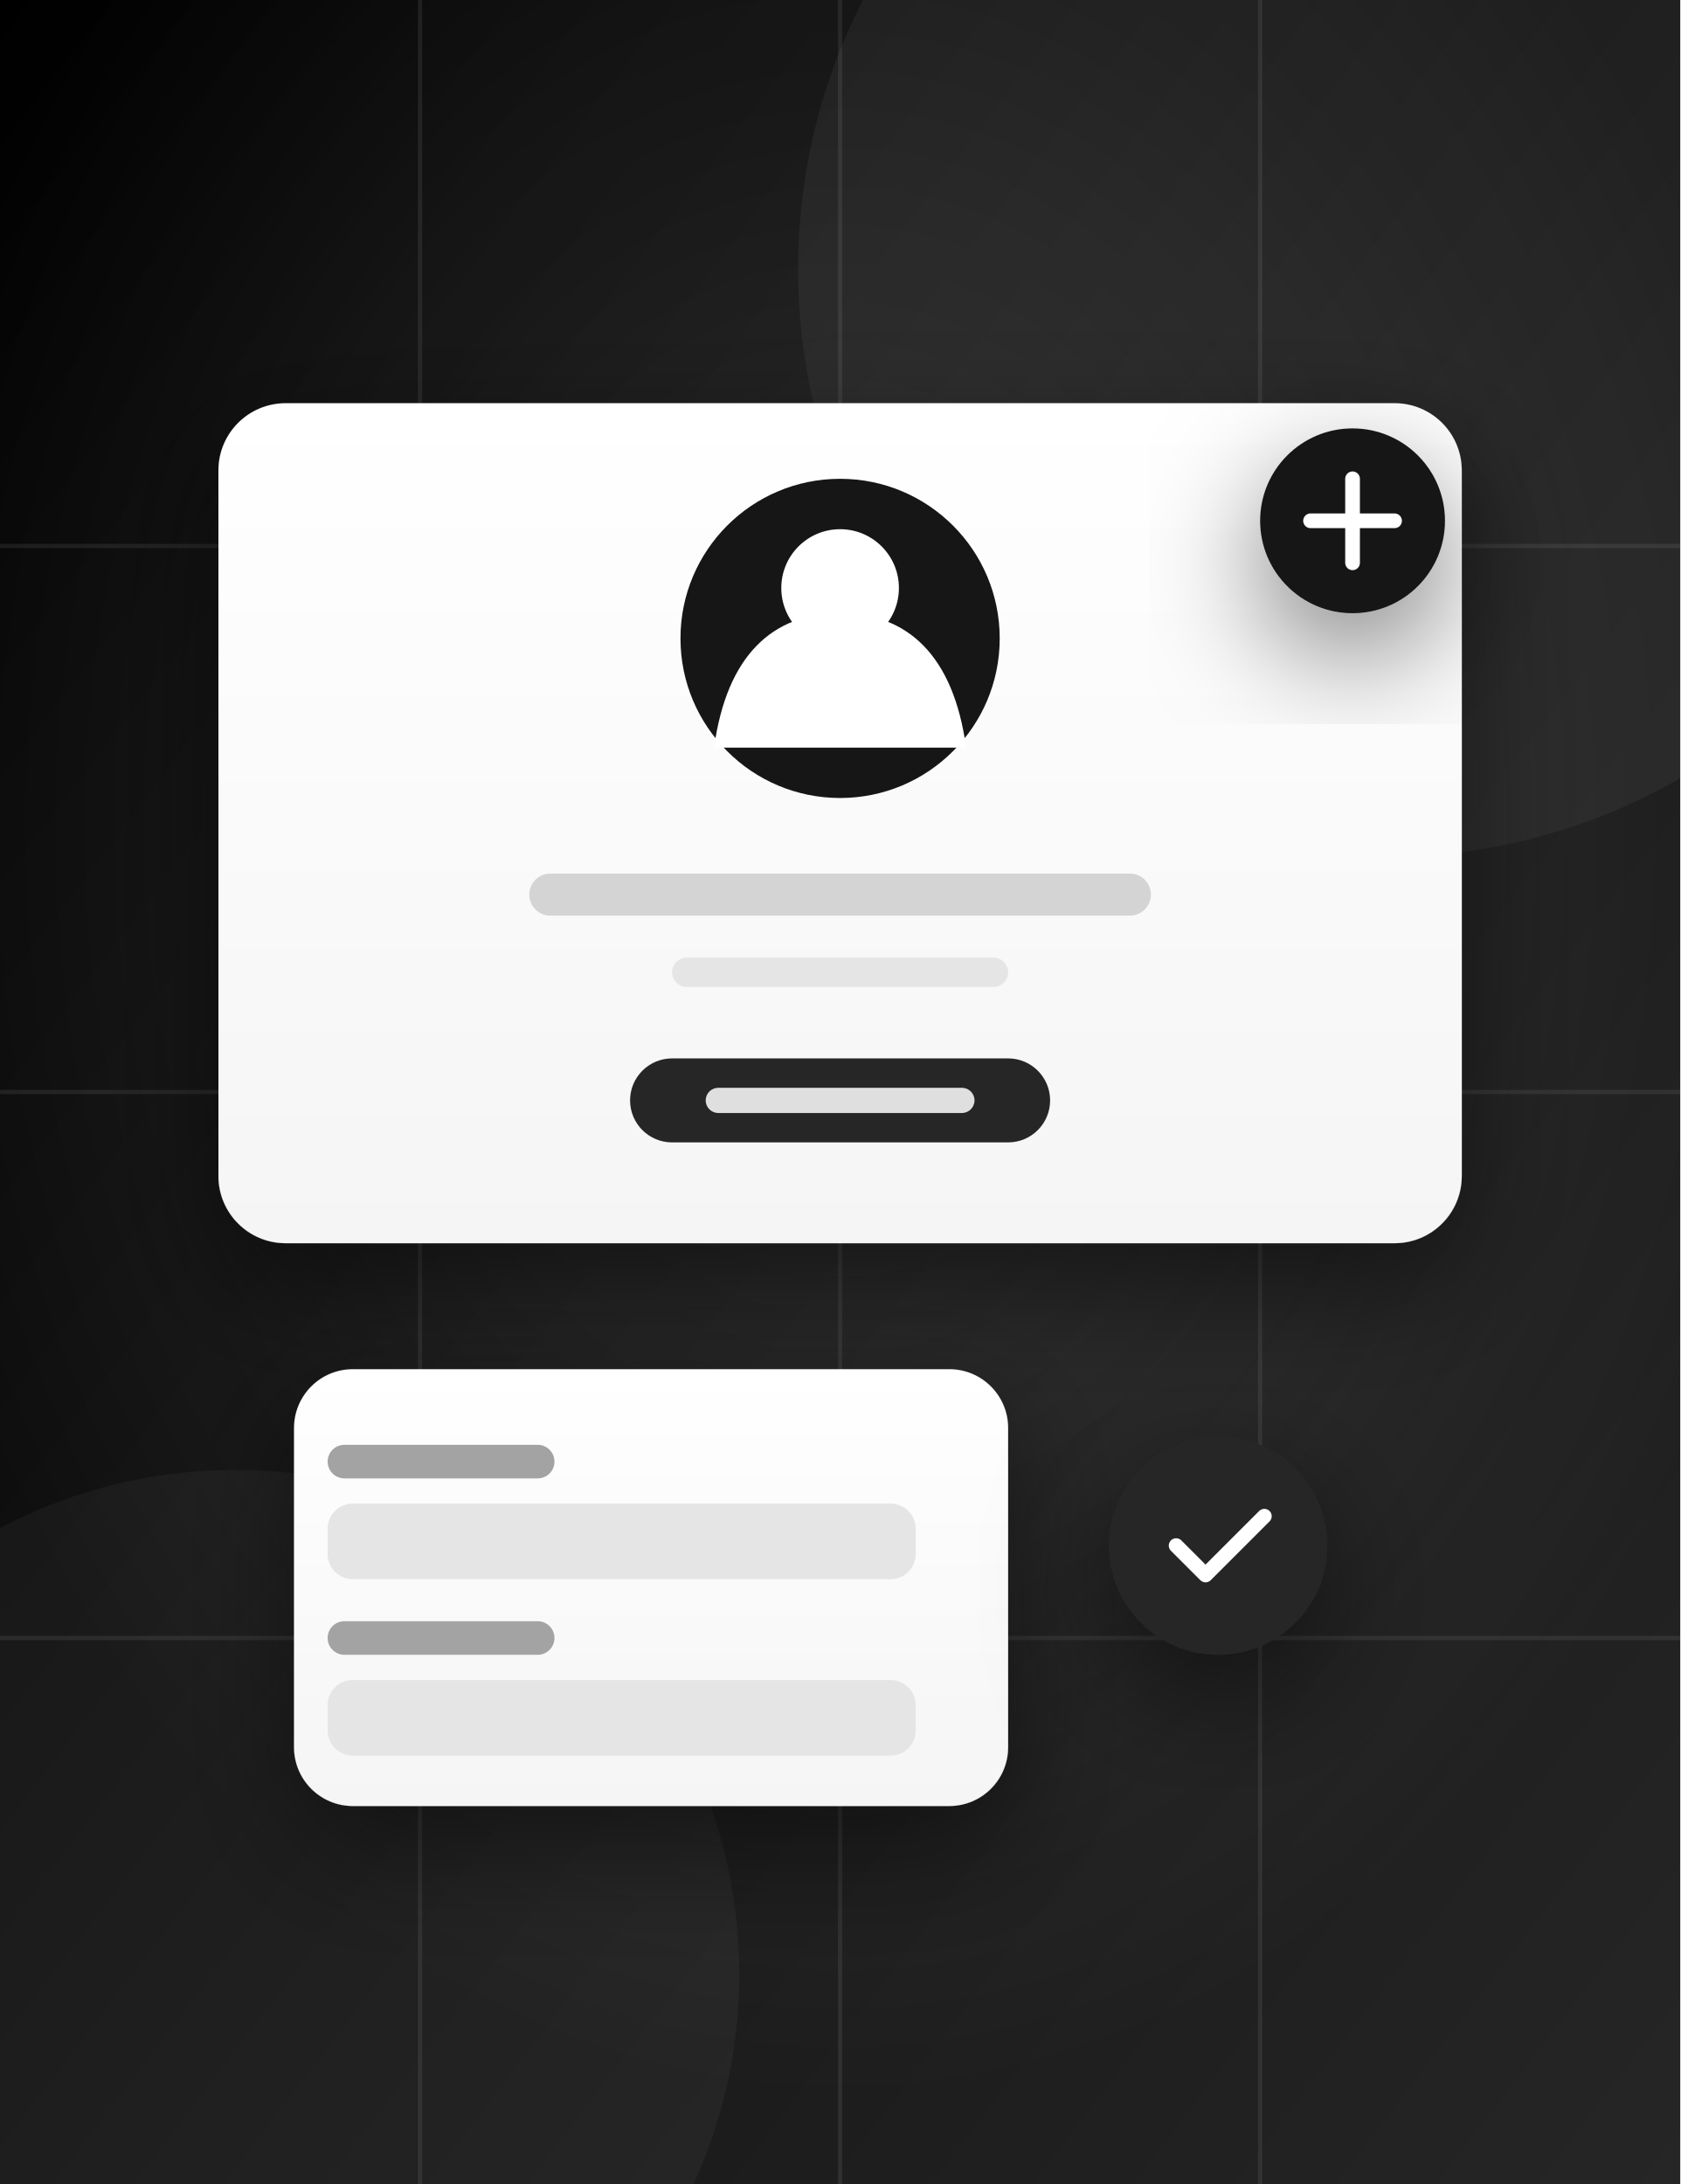
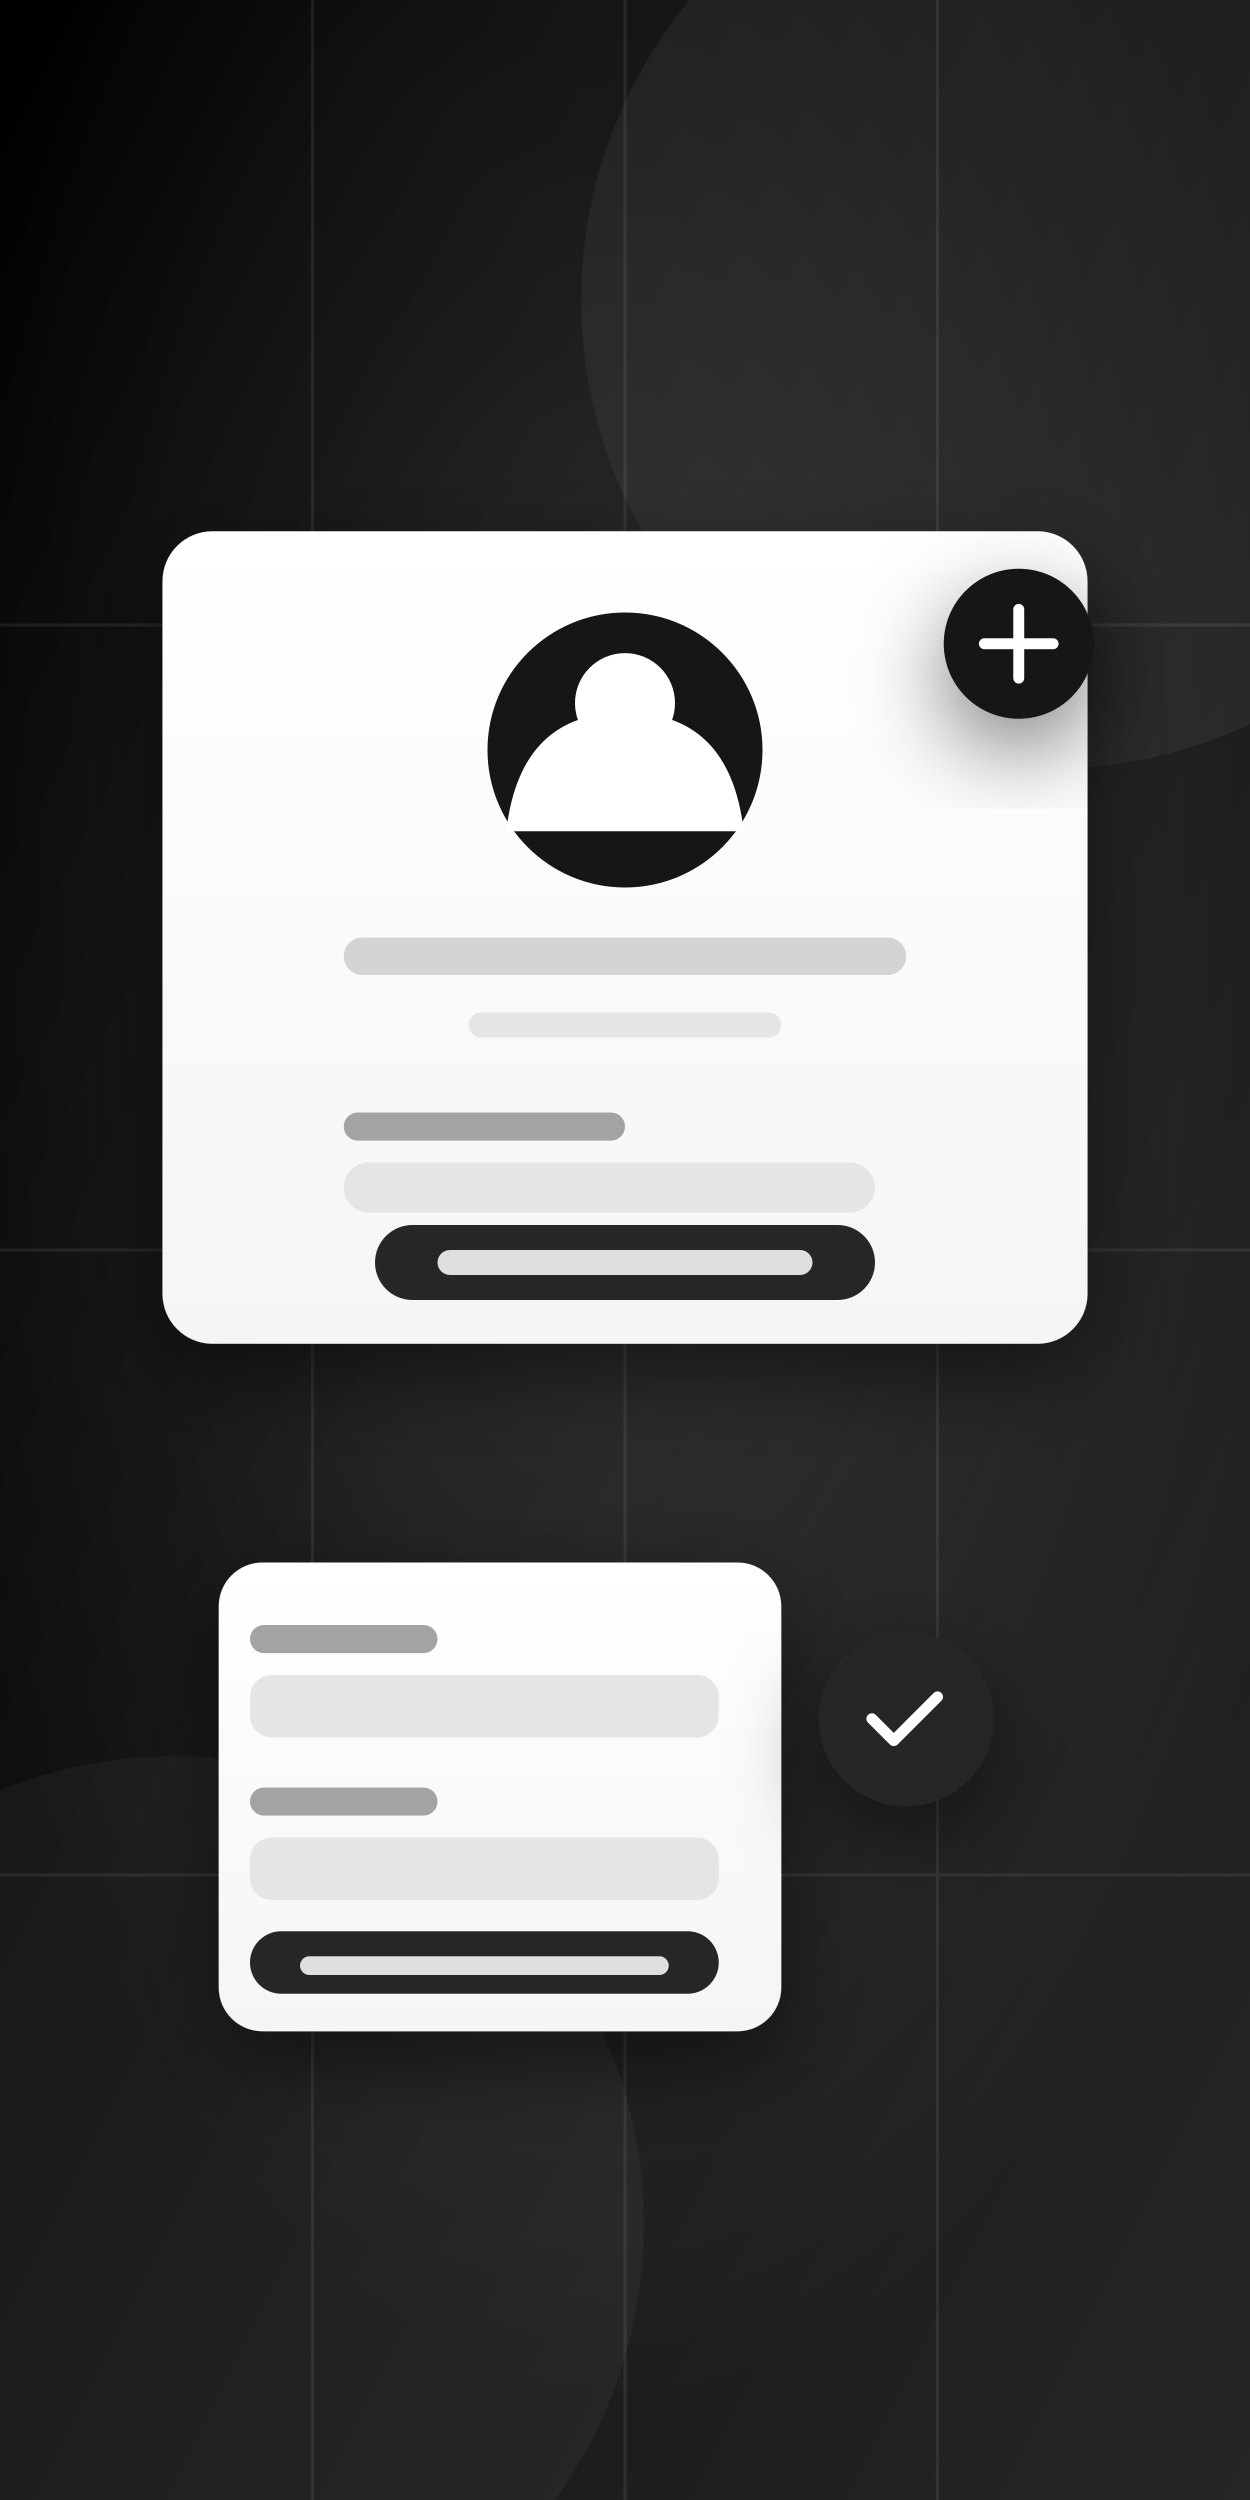
- <svg xmlns="http://www.w3.org/2000/svg" viewBox="0 0 400 520" preserveAspectRatio="xMidYMid slice">
+ <svg xmlns="http://www.w3.org/2000/svg" viewBox="0 0 400 800" preserveAspectRatio="xMidYMid slice">
  <defs>
    <linearGradient id="bg" x1="0" y1="0" x2="1" y2="1">
      <stop offset="0" stop-color="#000000" />
      <stop offset="0.55" stop-color="#171717" />
      <stop offset="1" stop-color="#262626" />
    </linearGradient>
    <linearGradient id="card" x1="0" y1="0" x2="0" y2="1">
      <stop offset="0" stop-color="#ffffff" />
      <stop offset="1" stop-color="#f5f5f5" />
    </linearGradient>
    <filter id="shadow" x="-60%" y="-60%" width="220%" height="220%">
      <feDropShadow dx="0" dy="10" stdDeviation="14" flood-color="#000000" flood-opacity="0.5" />
    </filter>
    <radialGradient id="glow" cx="50%" cy="38%" r="58%">
      <stop offset="0" stop-color="#ffffff" stop-opacity="0.13" />
      <stop offset="1" stop-color="#ffffff" stop-opacity="0" />
    </radialGradient>
  </defs>
-   <rect width="400" height="520" fill="url(#bg)" />
-   <rect width="400" height="520" fill="url(#glow)" />
-   <circle cx="330" cy="64" r="140" fill="#ffffff" opacity="0.05" />
-   <circle cx="56" cy="470" r="120" fill="#ffffff" opacity="0.04" />
+   <rect width="400" height="800" fill="url(#bg)" />
+   <rect width="400" height="800" fill="url(#glow)" />
+   <circle cx="336" cy="96" r="150" fill="#ffffff" opacity="0.05" />
+   <circle cx="56" cy="712" r="150" fill="#ffffff" opacity="0.04" />
  <g opacity="0.08" stroke="#ffffff" stroke-width="1">
-     <line x1="0" y1="130" x2="400" y2="130" />
-     <line x1="0" y1="260" x2="400" y2="260" />
-     <line x1="0" y1="390" x2="400" y2="390" />
-     <line x1="100" y1="0" x2="100" y2="520" />
-     <line x1="200" y1="0" x2="200" y2="520" />
-     <line x1="300" y1="0" x2="300" y2="520" />
+     <line x1="0" y1="200" x2="400" y2="200" />
+     <line x1="0" y1="400" x2="400" y2="400" />
+     <line x1="0" y1="600" x2="400" y2="600" />
+     <line x1="100" y1="0" x2="100" y2="800" />
+     <line x1="200" y1="0" x2="200" y2="800" />
+     <line x1="300" y1="0" x2="300" y2="800" />
  </g>
  <g filter="url(#shadow)">
-     <rect x="52" y="96" width="296" height="200" rx="16" fill="url(#card)" />
-     <circle cx="200" cy="152" r="38" fill="#171717" />
-     <circle cx="200" cy="140" r="14" fill="#ffffff" />
-     <path d="M170 178c3-22 14-32 30-32s27 10 30 32" fill="#ffffff" />
-     <rect x="126" y="208" width="148" height="10" rx="5" fill="#d4d4d4" />
-     <rect x="160" y="228" width="80" height="7" rx="3.5" fill="#e5e5e5" />
-     <rect x="150" y="252" width="100" height="20" rx="10" fill="#262626" />
-     <rect x="168" y="259" width="64" height="6" rx="3" fill="#ffffff" opacity="0.85" />
+     <rect x="52" y="170" width="296" height="260" rx="16" fill="url(#card)" />
+     <circle cx="200" cy="240" r="44" fill="#171717" />
+     <circle cx="200" cy="225" r="16" fill="#ffffff" />
+     <path d="M162 266c3-26 16-38 38-38s35 12 38 38" fill="#ffffff" />
+     <rect x="110" y="300" width="180" height="12" rx="6" fill="#d4d4d4" />
+     <rect x="150" y="324" width="100" height="8" rx="4" fill="#e5e5e5" />
+     <rect x="110" y="356" width="90" height="9" rx="4.5" fill="#a3a3a3" />
+     <rect x="110" y="372" width="170" height="16" rx="8" fill="#e5e5e5" />
+     <rect x="120" y="392" width="160" height="24" rx="12" fill="#262626" />
+     <rect x="140" y="400" width="120" height="8" rx="4" fill="#ffffff" opacity="0.85" />
  </g>
  <g filter="url(#shadow)">
-     <circle cx="322" cy="124" r="22" fill="#171717" />
-     <path d="M312 124h20M322 114v20" stroke="#ffffff" stroke-width="3.5" fill="none" stroke-linecap="round" />
+     <circle cx="326" cy="206" r="24" fill="#171717" />
+     <path d="M315 206h22M326 195v22" stroke="#ffffff" stroke-width="3.5" fill="none" stroke-linecap="round" />
  </g>
  <g filter="url(#shadow)">
-     <rect x="70" y="326" width="170" height="104" rx="14" fill="url(#card)" />
-     <rect x="78" y="344" width="54" height="8" rx="4" fill="#a3a3a3" />
-     <rect x="78" y="358" width="140" height="18" rx="6" fill="#e5e5e5" />
-     <rect x="78" y="386" width="54" height="8" rx="4" fill="#a3a3a3" />
-     <rect x="78" y="400" width="140" height="18" rx="6" fill="#e5e5e5" />
+     <rect x="70" y="500" width="180" height="150" rx="14" fill="url(#card)" />
+     <rect x="80" y="520" width="60" height="9" rx="4.5" fill="#a3a3a3" />
+     <rect x="80" y="536" width="150" height="20" rx="7" fill="#e5e5e5" />
+     <rect x="80" y="572" width="60" height="9" rx="4.5" fill="#a3a3a3" />
+     <rect x="80" y="588" width="150" height="20" rx="7" fill="#e5e5e5" />
+     <rect x="80" y="618" width="150" height="20" rx="10" fill="#262626" />
+     <rect x="96" y="626" width="118" height="6" rx="3" fill="#ffffff" opacity="0.85" />
  </g>
  <g filter="url(#shadow)">
-     <circle cx="290" cy="368" r="26" fill="#262626" />
-     <path d="M280 368l7 7 14-14" stroke="#ffffff" stroke-width="3.5" fill="none" stroke-linecap="round" stroke-linejoin="round" />
+     <circle cx="290" cy="550" r="28" fill="#262626" />
+     <path d="M279 550l7 7 14-14" stroke="#ffffff" stroke-width="3.5" fill="none" stroke-linecap="round" stroke-linejoin="round" />
  </g>
</svg>
